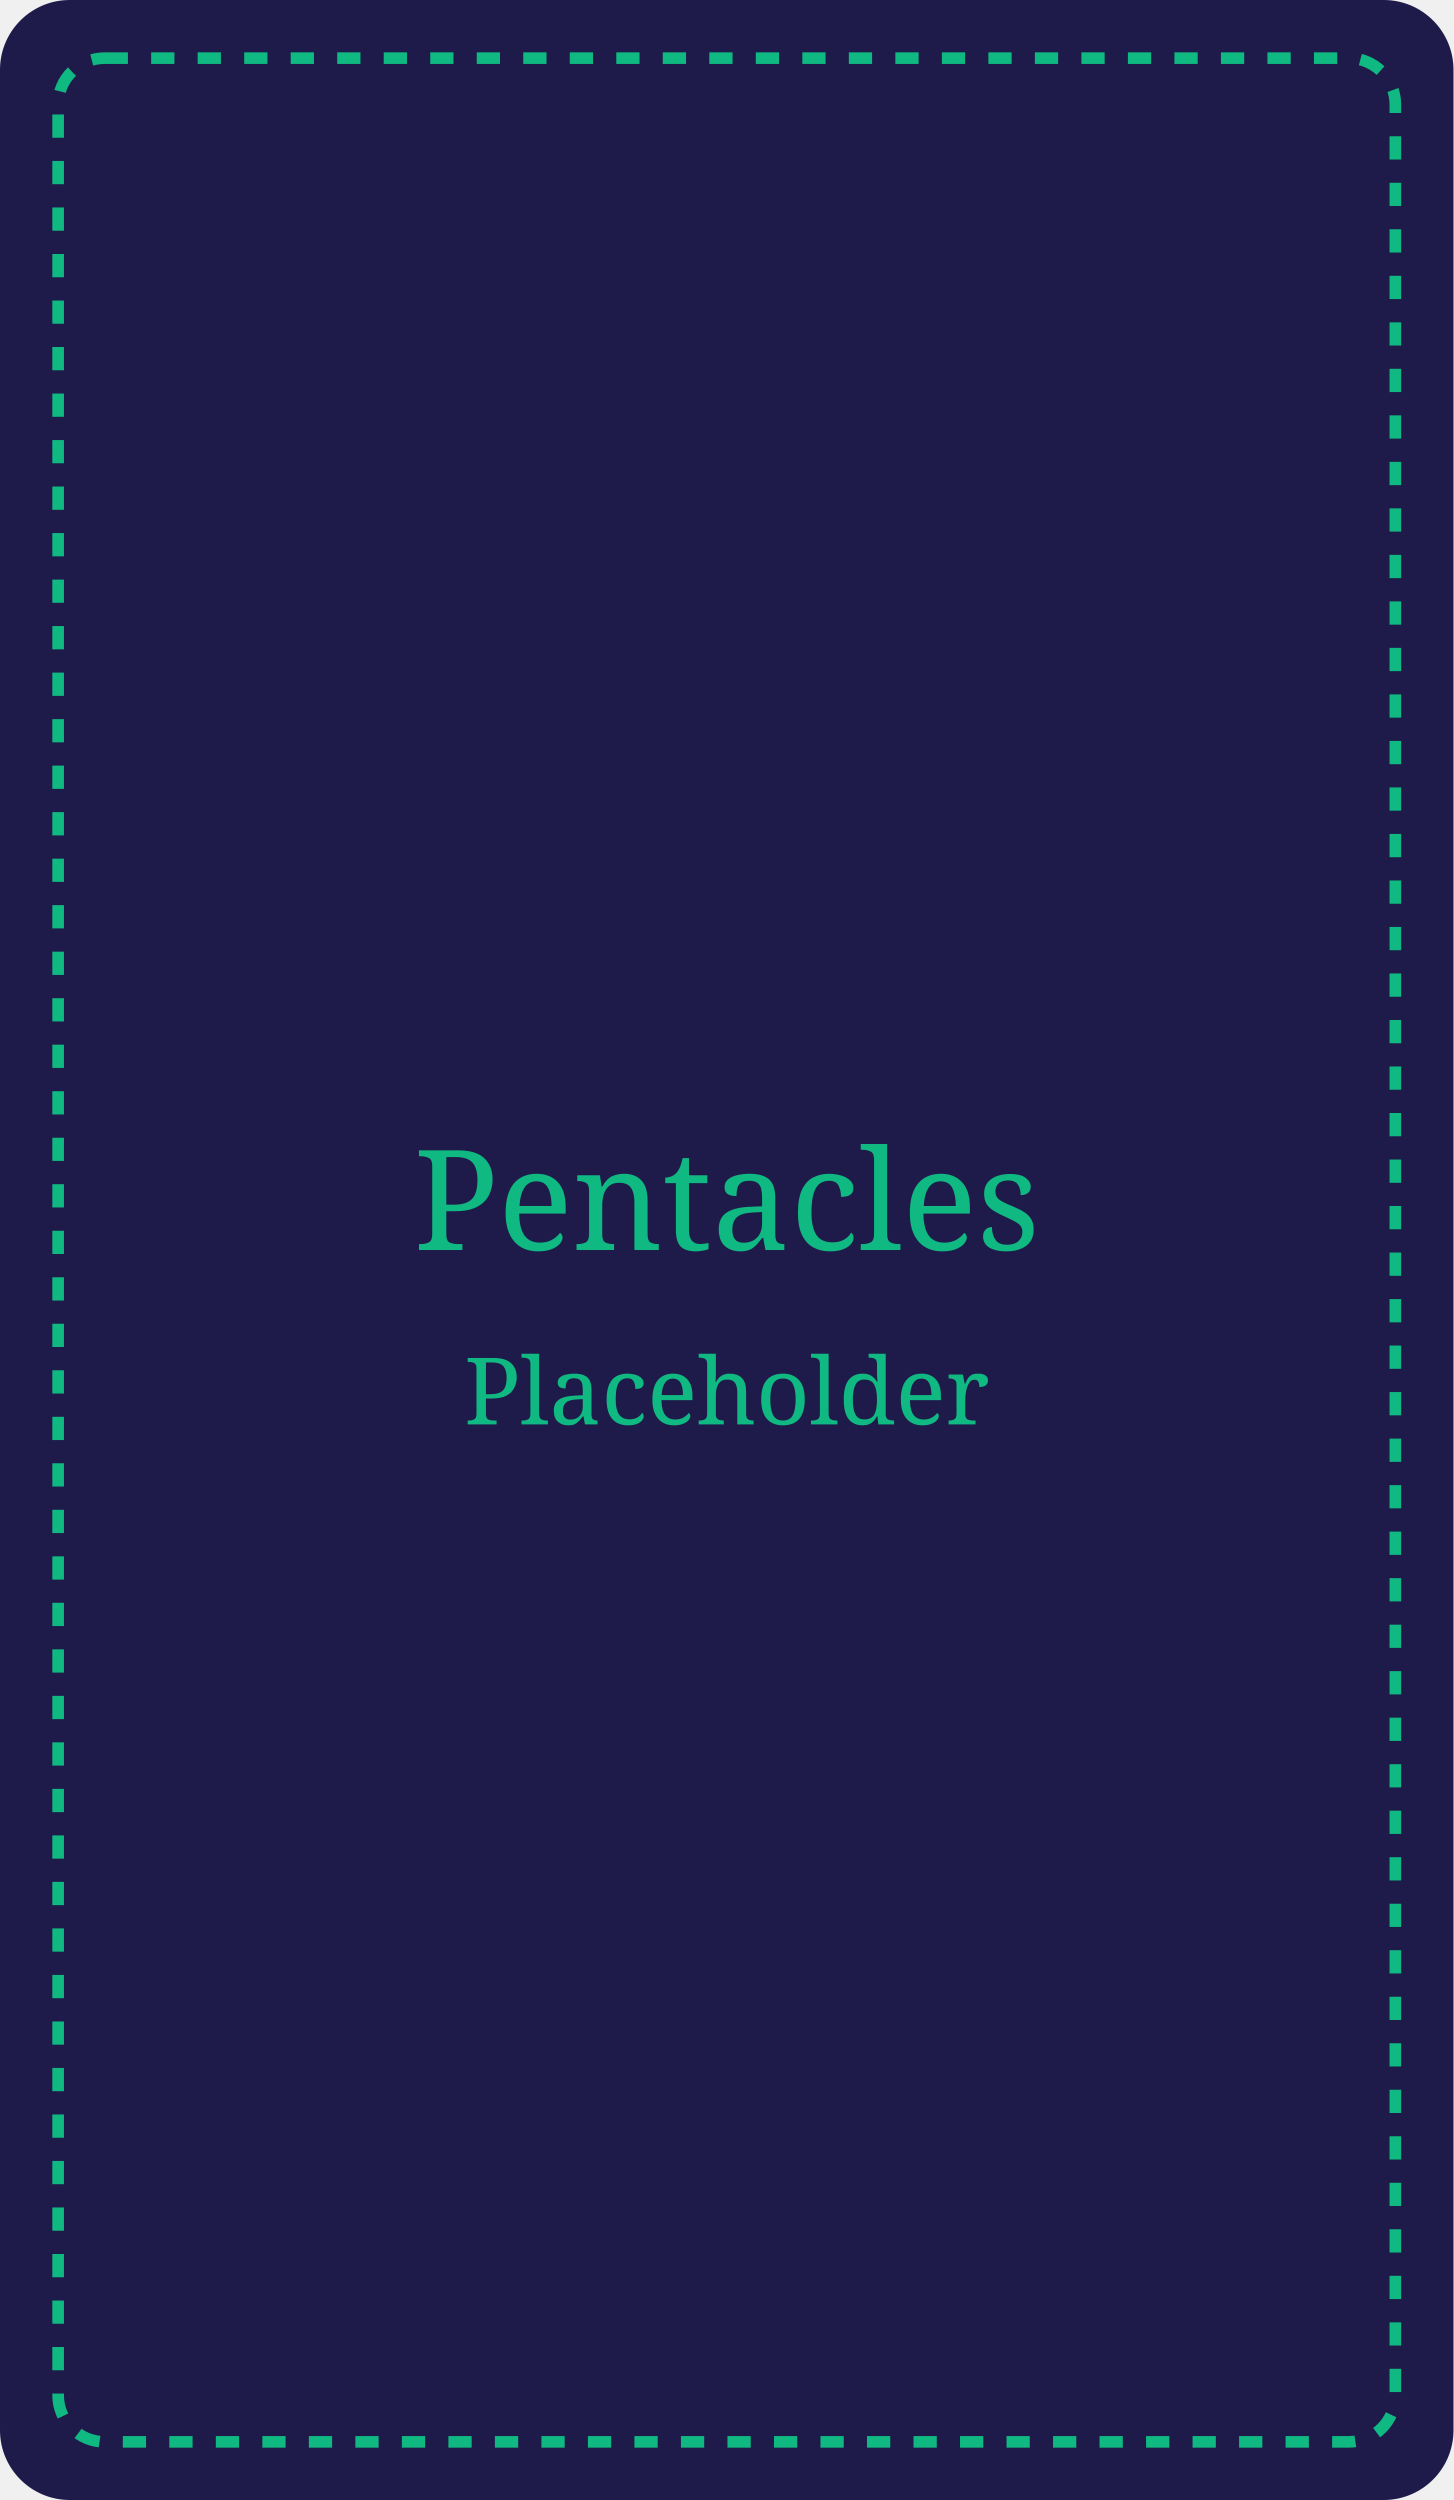
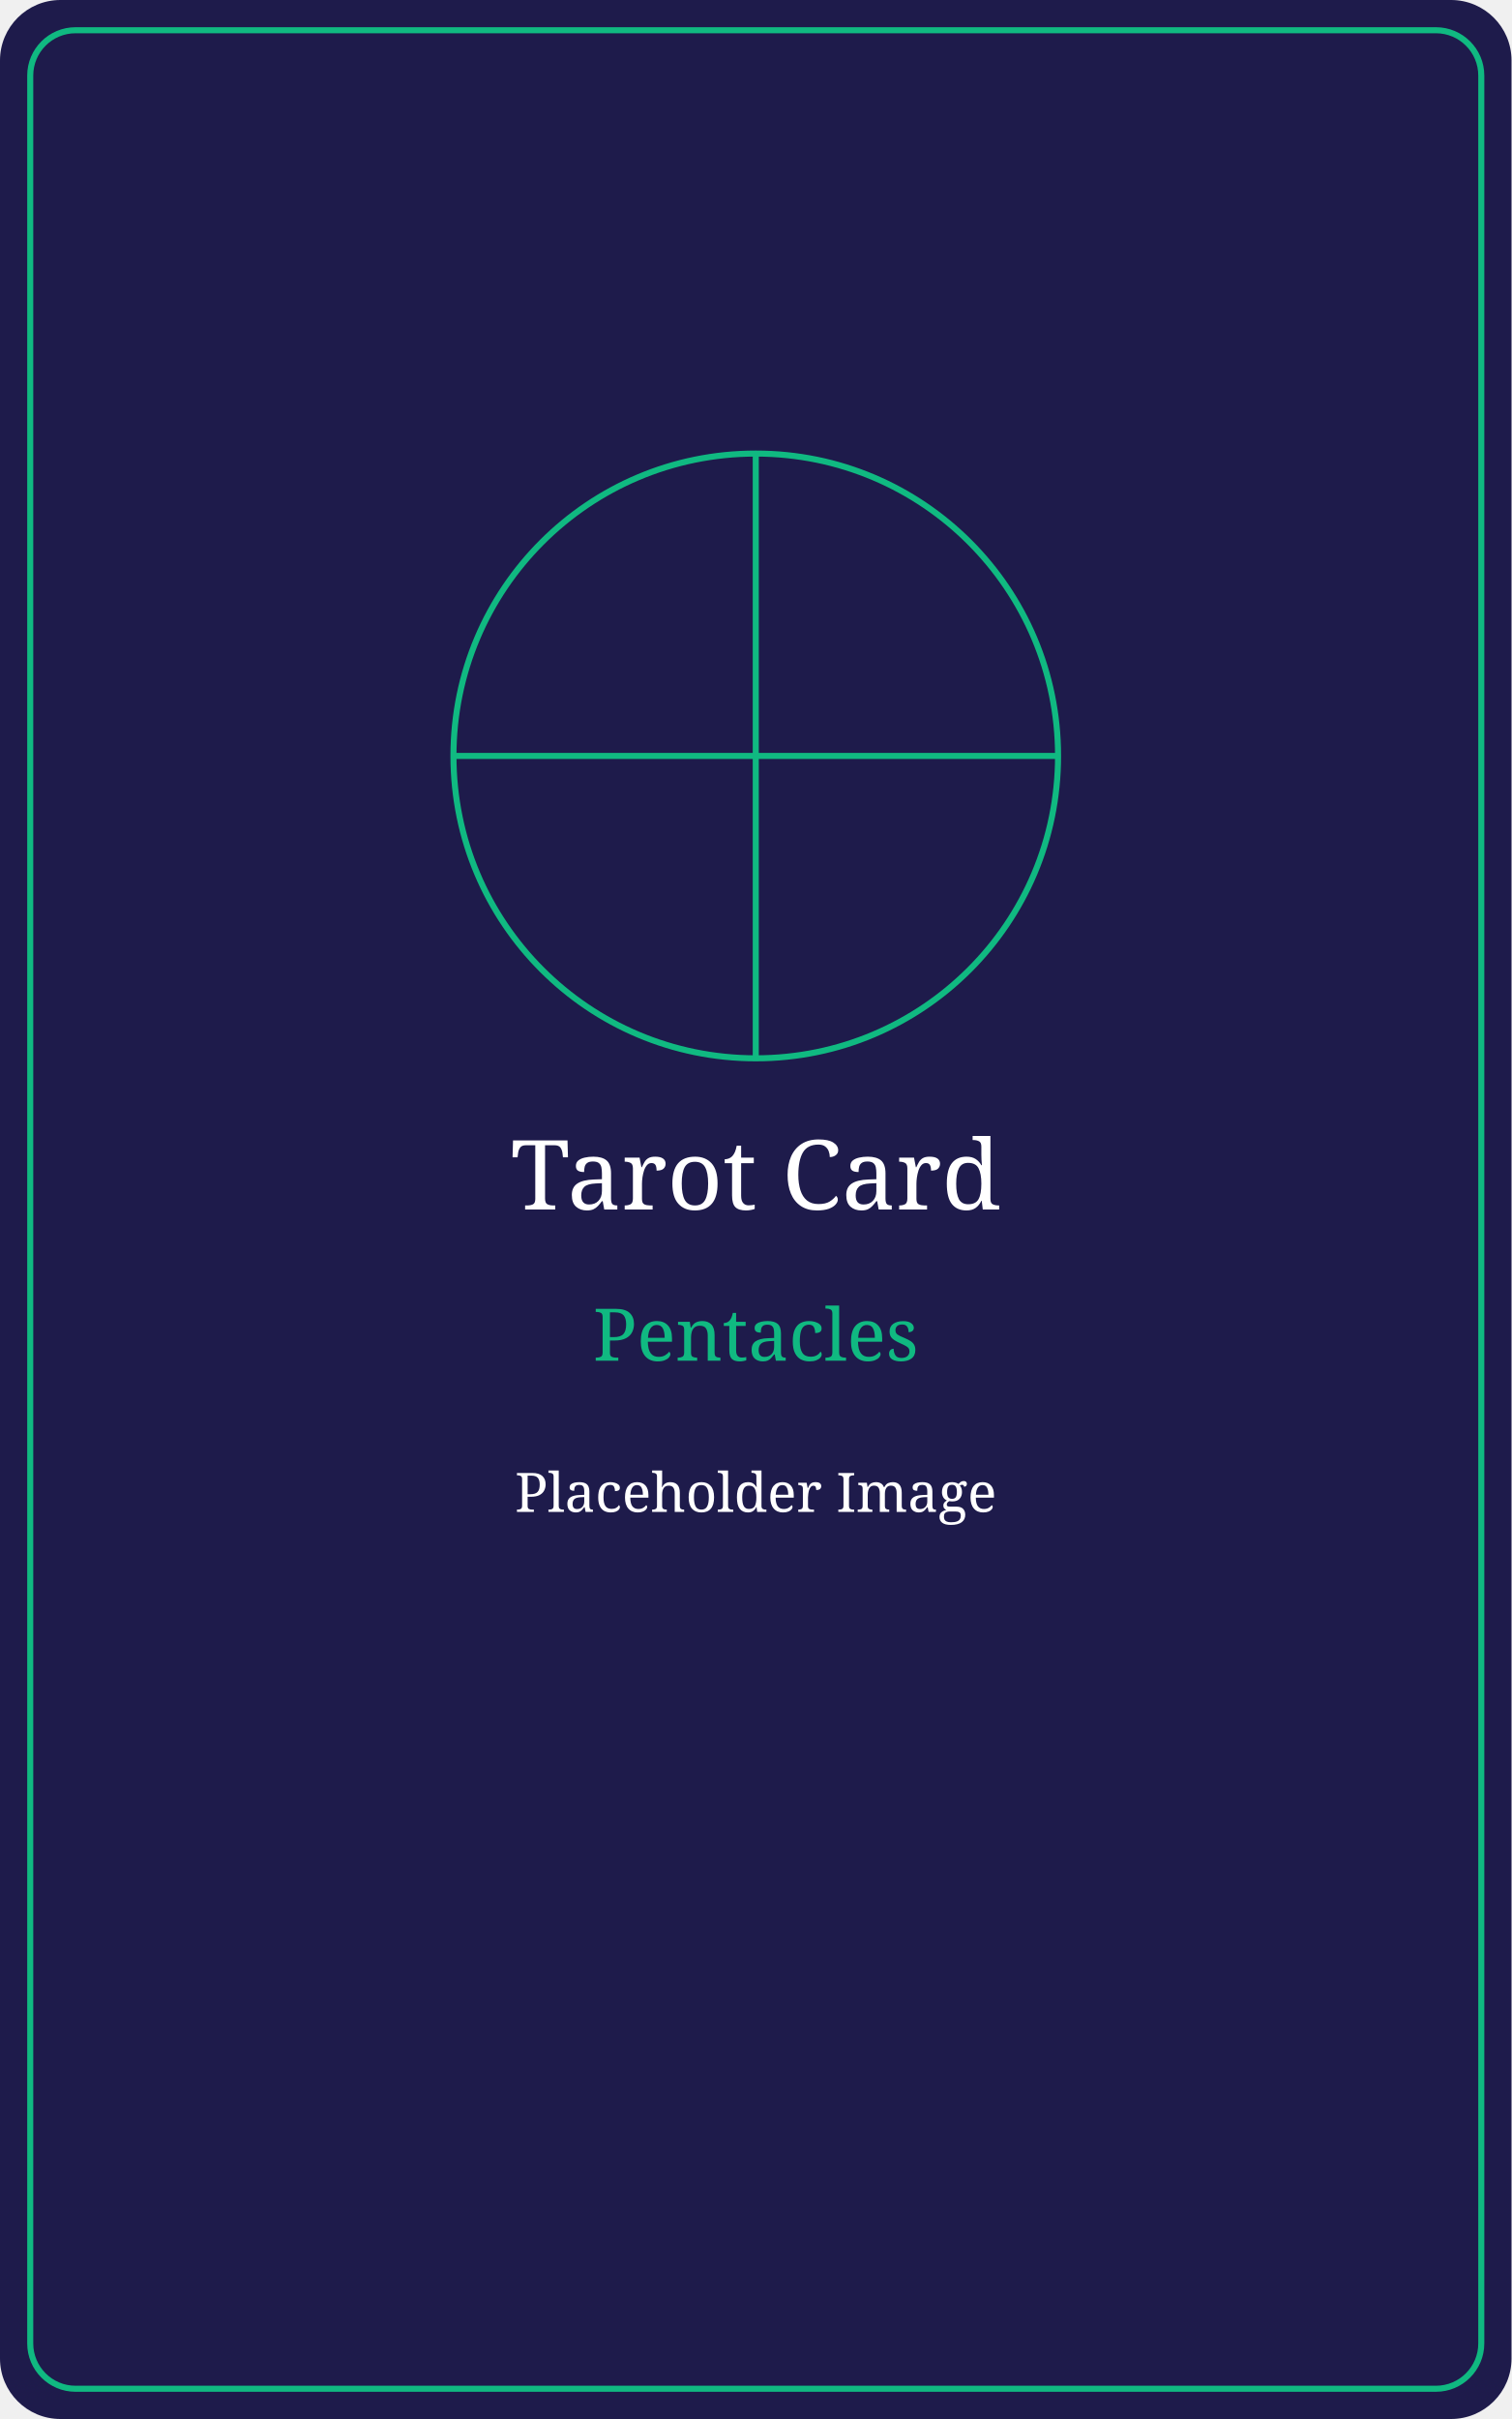
- <svg xmlns="http://www.w3.org/2000/svg" width="250" height="430" viewBox="0 0 250 430" fill="none">
-   <rect width="250" height="430" rx="12" fill="#1E1B4B" />
-   <rect x="10" y="10" width="230" height="410" rx="8" stroke="#10B981" stroke-width="2" stroke-dasharray="4 4" />
-   <text x="125" y="215" font-family="serif" font-size="24" fill="#10B981" text-anchor="middle">Pentacles</text>
-   <text x="125" y="245" font-family="serif" font-size="16" fill="#10B981" text-anchor="middle">Placeholder</text>
+ <svg xmlns="http://www.w3.org/2000/svg" width="500" height="800" viewBox="0 0 500 800">
+   <rect width="500" height="800" rx="20" fill="#1E1B4B" />
+   <rect x="10" y="10" width="480" height="780" rx="15" stroke="#10B981" stroke-width="2" fill="none" />
+   <text x="250" y="400" font-family="serif" font-size="32" text-anchor="middle" fill="#FFFFFF">Tarot Card</text>
+   <text x="250" y="450" font-family="serif" font-size="24" text-anchor="middle" fill="#10B981">Pentacles</text>
+   <text x="250" y="500" font-family="serif" font-size="18" text-anchor="middle" fill="#FFFFFF">Placeholder Image</text>
+   <circle cx="250" cy="250" r="100" fill="none" stroke="#10B981" stroke-width="2" />
+   <path d="M250,150 L250,350 M150,250 L350,250" stroke="#10B981" stroke-width="2" />
</svg>
